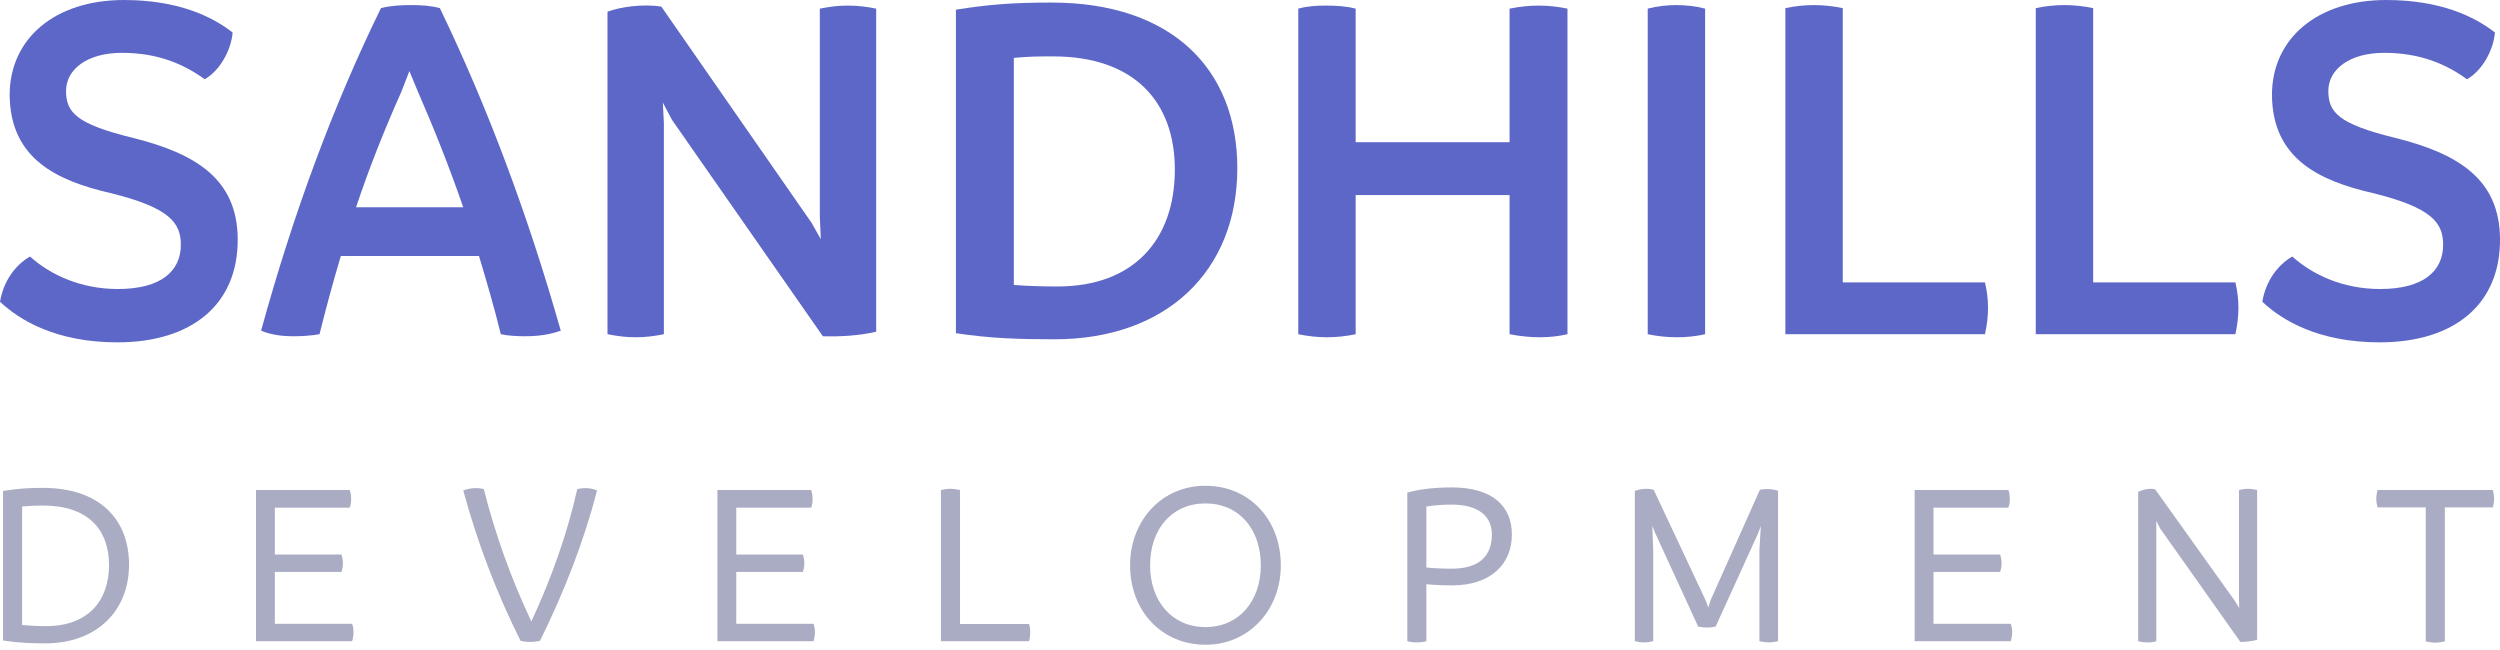
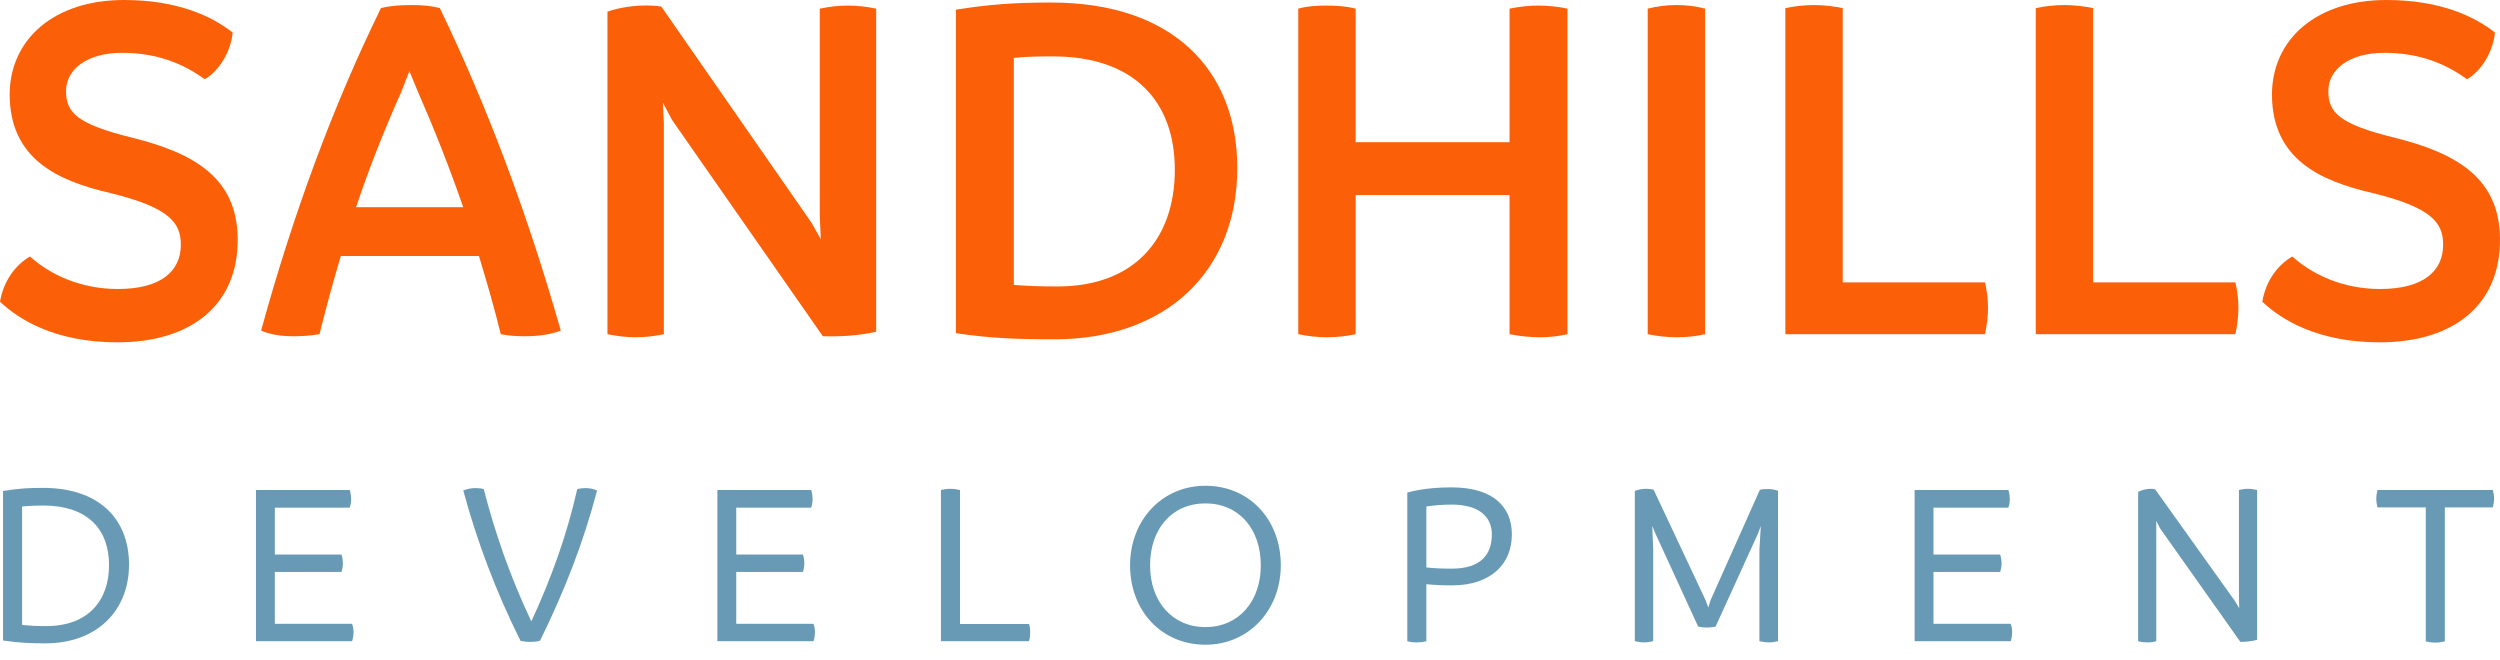
- <svg xmlns="http://www.w3.org/2000/svg" width="100%" height="100%" viewBox="0 0 300 78" version="1.1" xml:space="preserve" style="fill-rule:evenodd;clip-rule:evenodd;stroke-linejoin:round;stroke-miterlimit:2;">
-   <g id="SHD-logo" transform="matrix(1.66831,0,0,1.66831,-644.213,-609.822)">
-     <g transform="matrix(0.338839,0,0,0.338839,239.694,226.895)">
-       <path d="M441.364,512.723C438.314,512.723 436.514,512.823 432.864,513.373L432.864,545.123C436.564,545.673 439.014,545.723 441.864,545.723C452.814,545.723 459.614,538.773 459.614,529.023C459.614,519.273 453.214,512.723 441.364,512.723ZM442.014,542.073C439.964,542.073 438.514,541.973 436.914,541.823L436.914,516.673C438.664,516.523 439.914,516.473 441.364,516.473C450.964,516.473 455.364,521.623 455.364,529.123C455.364,536.723 450.864,542.073 442.014,542.073Z" style="fill:rgb(170,172,195);fill-rule:nonzero;" />
-       <path d="M506.964,541.573L490.564,541.573L490.564,530.573L504.714,530.573C504.914,529.923 505.014,529.373 505.014,528.723C505.014,528.123 504.914,527.523 504.714,526.873L490.564,526.873L490.564,516.923L506.464,516.923C506.664,516.373 506.764,515.773 506.764,515.123C506.764,514.473 506.664,513.723 506.464,513.173L486.564,513.173L486.564,545.273L506.964,545.273C507.164,544.673 507.264,543.973 507.264,543.323C507.264,542.723 507.164,542.123 506.964,541.573Z" style="fill:rgb(170,172,195);fill-rule:nonzero;" />
-       <path d="M556.514,512.773C556.014,512.773 555.414,512.823 554.764,512.973C552.664,522.323 549.364,531.723 545.014,541.073C540.614,531.773 537.314,522.373 534.914,512.973C534.314,512.823 533.714,512.773 533.164,512.773C532.164,512.773 531.364,512.973 530.564,513.273C533.464,523.973 537.414,534.573 542.714,545.173C543.464,545.373 544.064,545.423 544.764,545.423C545.464,545.423 546.164,545.373 546.864,545.173C552.114,534.523 556.214,523.923 558.964,513.273C558.264,512.973 557.464,512.773 556.514,512.773Z" style="fill:rgb(170,172,195);fill-rule:nonzero;" />
-       <path d="M604.914,541.573L588.514,541.573L588.514,530.573L602.664,530.573C602.864,529.923 602.964,529.373 602.964,528.723C602.964,528.123 602.864,527.523 602.664,526.873L588.514,526.873L588.514,516.923L604.414,516.923C604.614,516.373 604.714,515.773 604.714,515.123C604.714,514.473 604.614,513.723 604.414,513.173L584.514,513.173L584.514,545.273L604.914,545.273C605.114,544.673 605.214,543.973 605.214,543.323C605.214,542.723 605.114,542.123 604.914,541.573Z" style="fill:rgb(170,172,195);fill-rule:nonzero;" />
-       <path d="M650.664,541.623L636.014,541.623L636.014,513.173C635.314,513.023 634.614,512.923 633.914,512.923C633.264,512.923 632.664,513.023 631.964,513.173L631.964,545.273L650.664,545.273C650.864,544.573 650.914,543.923 650.914,543.323C650.914,542.773 650.864,542.223 650.664,541.623Z" style="fill:rgb(170,172,195);fill-rule:nonzero;" />
-       <path d="M688.114,546.023C697.414,546.023 704.114,538.573 704.114,529.173C704.114,519.423 697.414,512.273 688.114,512.273C678.814,512.273 672.114,519.673 672.114,529.173C672.114,538.823 678.814,546.023 688.114,546.023ZM688.114,542.273C681.014,542.273 676.364,536.773 676.364,529.173C676.364,521.423 681.014,516.023 688.114,516.023C695.214,516.023 699.864,521.423 699.864,529.173C699.864,536.773 695.214,542.273 688.114,542.273Z" style="fill:rgb(170,172,195);fill-rule:nonzero;" />
-       <path d="M740.414,512.623C736.364,512.623 733.314,513.073 730.964,513.723L730.964,545.273C731.664,545.473 732.264,545.523 732.964,545.523C733.664,545.523 734.314,545.473 735.014,545.273L735.014,533.173C736.514,533.323 738.264,533.423 740.464,533.423C748.814,533.423 753.164,528.773 753.164,522.623C753.164,516.623 749.064,512.623 740.414,512.623ZM740.414,529.873C738.164,529.873 736.414,529.773 735.014,529.623L735.014,516.673C736.664,516.423 738.564,516.273 740.364,516.273C746.064,516.273 748.914,518.723 748.914,522.623C748.914,526.923 746.514,529.873 740.414,529.873Z" style="fill:rgb(170,172,195);fill-rule:nonzero;" />
-       <path d="M807.464,512.973C806.714,512.973 806.314,513.023 805.814,513.123L795.364,536.523L794.864,538.123L794.264,536.523L783.264,513.123C782.714,512.973 782.214,512.923 781.714,512.923C780.664,512.923 779.914,513.123 779.264,513.373L779.264,545.273C780.014,545.423 780.564,545.523 781.214,545.523C781.814,545.523 782.514,545.423 783.164,545.273L783.164,525.823L782.964,520.823L783.614,522.373L792.714,542.173C793.464,542.323 794.014,542.373 794.564,542.373C795.114,542.373 795.714,542.323 796.414,542.173L805.364,522.523L806.014,520.823L805.714,525.823L805.714,545.273C806.464,545.423 807.064,545.523 807.714,545.523C808.364,545.523 808.964,545.423 809.664,545.273L809.664,513.323C808.914,513.073 808.164,512.973 807.464,512.973Z" style="fill:rgb(170,172,195);fill-rule:nonzero;" />
-       <path d="M859.064,541.573L842.664,541.573L842.664,530.573L856.814,530.573C857.014,529.923 857.114,529.373 857.114,528.723C857.114,528.123 857.014,527.523 856.814,526.873L842.664,526.873L842.664,516.923L858.564,516.923C858.764,516.373 858.864,515.773 858.864,515.123C858.864,514.473 858.764,513.723 858.564,513.173L838.664,513.173L838.664,545.273L859.064,545.273C859.264,544.673 859.364,543.973 859.364,543.323C859.364,542.723 859.264,542.123 859.064,541.573Z" style="fill:rgb(170,172,195);fill-rule:nonzero;" />
-       <path d="M909.414,512.923C908.714,512.923 908.264,513.023 907.514,513.173L907.514,536.073L907.564,538.273L906.714,536.823L889.714,513.023C888.364,512.723 886.864,513.173 886.114,513.573L886.114,545.273C886.814,545.473 887.414,545.523 888.064,545.523C888.764,545.523 889.264,545.473 889.964,545.273L889.964,519.723L890.764,521.323L907.814,545.423C908.964,545.423 910.364,545.273 911.364,544.973L911.364,513.173C910.714,513.023 910.064,512.923 909.414,512.923Z" style="fill:rgb(170,172,195);fill-rule:nonzero;" />
-       <path d="M961.664,515.023C961.664,514.373 961.564,513.823 961.414,513.173L936.914,513.173C936.764,513.823 936.664,514.373 936.664,515.023C936.664,515.623 936.764,516.223 936.914,516.873L947.164,516.873L947.164,545.323C947.864,545.473 948.514,545.573 949.164,545.573C949.864,545.573 950.514,545.473 951.214,545.323L951.214,516.873L961.414,516.873C961.564,516.223 961.664,515.623 961.664,515.023Z" style="fill:rgb(170,172,195);fill-rule:nonzero;" />
+ <svg xmlns="http://www.w3.org/2000/svg" width="100%" height="100%" viewBox="0 0 72 19" version="1.1" xml:space="preserve" style="fill-rule:evenodd;clip-rule:evenodd;stroke-linejoin:round;stroke-miterlimit:2;">
+   <g id="SHD-logo">
+     <g>
+       <path d="M1.24,14.051c-0.414,0 -0.658,0.013 -1.153,0.088l0,4.307c0.502,0.075 0.834,0.082 1.221,0.082c1.486,0 2.408,-0.943 2.408,-2.266c0,-1.323 -0.868,-2.211 -2.476,-2.211Zm0.088,3.981c-0.278,0 -0.475,-0.013 -0.692,-0.033l0,-3.413c0.238,-0.02 0.407,-0.027 0.604,-0.027c1.303,0 1.9,0.699 1.9,1.717c0,1.031 -0.611,1.756 -1.812,1.756Z" style="fill:#689ab5;fill-rule:nonzero;" />
+       <path d="M10.14,17.965l-2.225,0l0,-1.493l1.92,0c0.027,-0.088 0.04,-0.163 0.04,-0.251c0,-0.081 -0.013,-0.163 -0.04,-0.251l-1.92,0l0,-1.35l2.157,0c0.027,-0.074 0.041,-0.156 0.041,-0.244c0,-0.088 -0.014,-0.19 -0.041,-0.264l-2.7,0l0,4.355l2.768,0c0.027,-0.082 0.041,-0.177 0.041,-0.265c0,-0.081 -0.014,-0.163 -0.041,-0.237Z" style="fill:#689ab5;fill-rule:nonzero;" />
+       <path d="M16.862,14.057c-0.067,0 -0.149,0.007 -0.237,0.027c-0.285,1.269 -0.733,2.544 -1.323,3.813c-0.597,-1.262 -1.044,-2.537 -1.37,-3.813c-0.081,-0.02 -0.163,-0.027 -0.237,-0.027c-0.136,0 -0.245,0.027 -0.353,0.068c0.393,1.452 0.929,2.89 1.648,4.328c0.102,0.027 0.183,0.034 0.278,0.034c0.095,0 0.19,-0.007 0.285,-0.034c0.712,-1.445 1.269,-2.883 1.642,-4.328c-0.095,-0.041 -0.204,-0.068 -0.333,-0.068Z" style="fill:#689ab5;fill-rule:nonzero;" />
+       <path d="M23.429,17.965l-2.225,0l0,-1.493l1.92,0c0.027,-0.088 0.04,-0.163 0.04,-0.251c0,-0.081 -0.013,-0.163 -0.04,-0.251l-1.92,0l0,-1.35l2.157,0c0.027,-0.074 0.041,-0.156 0.041,-0.244c0,-0.088 -0.014,-0.19 -0.041,-0.264l-2.7,0l0,4.355l2.768,0c0.027,-0.082 0.041,-0.177 0.041,-0.265c0,-0.081 -0.014,-0.163 -0.041,-0.237Z" style="fill:#689ab5;fill-rule:nonzero;" />
+       <path d="M29.636,17.971l-1.988,0l0,-3.859c-0.095,-0.021 -0.19,-0.034 -0.285,-0.034c-0.088,0 -0.169,0.013 -0.264,0.034l0,4.355l2.537,0c0.027,-0.095 0.034,-0.184 0.034,-0.265c0,-0.075 -0.007,-0.149 -0.034,-0.231Z" style="fill:#689ab5;fill-rule:nonzero;" />
+       <path d="M34.716,18.568c1.262,0 2.171,-1.01 2.171,-2.286c0,-1.322 -0.909,-2.292 -2.171,-2.292c-1.261,0 -2.17,1.003 -2.17,2.292c0,1.31 0.909,2.286 2.17,2.286Zm0,-0.508c-0.963,0 -1.594,-0.747 -1.594,-1.778c0,-1.051 0.631,-1.784 1.594,-1.784c0.964,0 1.595,0.733 1.595,1.784c0,1.031 -0.631,1.778 -1.595,1.778Z" style="fill:#689ab5;fill-rule:nonzero;" />
+       <path d="M41.812,14.037c-0.55,0 -0.963,0.061 -1.282,0.149l0,4.281c0.095,0.027 0.176,0.034 0.271,0.034c0.095,0 0.183,-0.007 0.278,-0.034l0,-1.642c0.204,0.02 0.441,0.034 0.74,0.034c1.133,0 1.723,-0.631 1.723,-1.465c0,-0.814 -0.557,-1.357 -1.73,-1.357Zm0,2.34c-0.305,0 -0.543,-0.013 -0.733,-0.034l0,-1.757c0.224,-0.033 0.482,-0.054 0.726,-0.054c0.773,0 1.16,0.333 1.16,0.862c0,0.583 -0.325,0.983 -1.153,0.983Z" style="fill:#689ab5;fill-rule:nonzero;" />
+       <path d="M50.909,14.084c-0.102,0 -0.156,0.007 -0.224,0.021l-1.418,3.174l-0.068,0.218l-0.081,-0.218l-1.493,-3.174c-0.074,-0.021 -0.142,-0.027 -0.21,-0.027c-0.142,0 -0.244,0.027 -0.332,0.061l0,4.328c0.101,0.02 0.176,0.034 0.264,0.034c0.082,0 0.177,-0.014 0.265,-0.034l0,-2.639l-0.027,-0.679l0.088,0.211l1.234,2.686c0.102,0.02 0.177,0.027 0.251,0.027c0.075,0 0.156,-0.007 0.251,-0.027l1.215,-2.666l0.088,-0.231l-0.041,0.679l0,2.639c0.102,0.02 0.183,0.034 0.271,0.034c0.089,0 0.17,-0.014 0.265,-0.034l0,-4.335c-0.102,-0.034 -0.203,-0.048 -0.298,-0.048Z" style="fill:#689ab5;fill-rule:nonzero;" />
+       <path d="M57.909,17.965l-2.225,0l0,-1.493l1.92,0c0.027,-0.088 0.041,-0.163 0.041,-0.251c0,-0.081 -0.014,-0.163 -0.041,-0.251l-1.92,0l0,-1.35l2.157,0c0.027,-0.074 0.041,-0.156 0.041,-0.244c0,-0.088 -0.014,-0.19 -0.041,-0.264l-2.7,0l0,4.355l2.768,0c0.027,-0.082 0.041,-0.177 0.041,-0.265c0,-0.081 -0.014,-0.163 -0.041,-0.237Z" style="fill:#689ab5;fill-rule:nonzero;" />
+       <path d="M64.74,14.078c-0.095,0 -0.156,0.013 -0.258,0.034l0,3.106l0.007,0.299l-0.115,-0.197l-2.307,-3.229c-0.183,-0.04 -0.386,0.021 -0.488,0.075l0,4.301c0.095,0.027 0.176,0.034 0.264,0.034c0.095,0 0.163,-0.007 0.258,-0.034l0,-3.467l0.109,0.217l2.313,3.27c0.156,0 0.346,-0.02 0.482,-0.061l0,-4.314c-0.089,-0.021 -0.177,-0.034 -0.265,-0.034Z" style="fill:#689ab5;fill-rule:nonzero;" />
+       <path d="M71.829,14.363c0,-0.089 -0.014,-0.163 -0.034,-0.251l-3.324,0c-0.02,0.088 -0.034,0.162 -0.034,0.251c0,0.081 0.014,0.162 0.034,0.251l1.391,0l0,3.859c0.094,0.021 0.183,0.034 0.271,0.034c0.095,0 0.183,-0.013 0.278,-0.034l0,-3.859l1.384,0c0.02,-0.089 0.034,-0.17 0.034,-0.251Z" style="fill:#689ab5;fill-rule:nonzero;" />
    </g>
-     <g transform="matrix(0.73069,0,0,0.73069,110.485,100.157)">
-       <path d="M388.814,396.886C396.114,396.886 400.714,393.186 400.664,386.686C400.614,380.786 396.514,378.286 390.264,376.736C384.764,375.386 383.764,374.236 383.764,372.136C383.764,370.036 385.814,368.386 389.264,368.386C392.864,368.386 395.414,369.536 397.414,370.986C398.914,370.136 400.014,368.136 400.164,366.386C398.114,364.786 394.764,363.186 389.464,363.186C382.664,363.186 378.214,366.986 378.214,372.536C378.264,378.886 382.964,380.986 388.114,382.186C394.064,383.636 395.064,385.186 395.064,387.286C395.064,389.836 393.164,391.636 388.864,391.636C385.214,391.636 382.214,390.236 380.214,388.436C378.764,389.286 377.614,390.836 377.264,392.886C379.164,394.686 382.764,396.886 388.814,396.886Z" style="fill:rgb(93,103,199);fill-rule:nonzero;" />
-       <path d="M420.564,363.986C419.614,363.736 418.764,363.686 417.714,363.686C416.764,363.686 415.714,363.736 414.764,363.986C410.014,373.686 406.114,384.286 402.964,395.736C403.914,396.136 404.964,396.286 406.164,396.286C406.964,396.286 407.814,396.236 408.714,396.086C409.364,393.486 410.064,390.886 410.814,388.386L424.414,388.386C425.164,390.886 425.914,393.436 426.564,396.086C427.264,396.236 428.164,396.286 428.914,396.286C430.214,396.286 431.364,396.136 432.464,395.736C429.214,384.286 425.264,373.736 420.564,363.986ZM412.314,383.586C413.614,379.686 415.114,375.936 416.764,372.236L417.564,370.186L418.414,372.236C420.014,375.886 421.514,379.686 422.864,383.586L412.314,383.586Z" style="fill:rgb(93,103,199);fill-rule:nonzero;" />
-       <path d="M460.714,363.736C459.714,363.736 459.014,363.836 457.964,364.036L457.964,384.486L458.064,386.736L457.164,385.136L442.364,363.836C440.514,363.536 438.264,363.886 437.064,364.336L437.064,396.086C438.114,396.286 438.914,396.386 439.814,396.386C440.764,396.386 441.614,396.286 442.614,396.086L442.614,375.286L442.514,373.286L443.414,374.986L458.264,396.286C459.914,396.336 461.864,396.236 463.514,395.836L463.514,364.036C462.564,363.836 461.664,363.736 460.714,363.736Z" style="fill:rgb(93,103,199);fill-rule:nonzero;" />
-       <path d="M480.764,363.436C476.964,363.436 474.514,363.636 471.364,364.136L471.364,395.986C474.714,396.486 477.414,396.586 481.064,396.586C492.064,396.586 499.064,389.886 499.064,379.736C499.064,369.986 492.614,363.436 480.764,363.436ZM481.364,391.386C479.764,391.386 478.364,391.336 477.064,391.236L477.064,368.886C478.514,368.736 479.714,368.736 480.914,368.736C488.964,368.736 492.914,373.236 492.914,379.886C492.914,386.736 488.914,391.386 481.364,391.386Z" style="fill:rgb(93,103,199);fill-rule:nonzero;" />
-       <path d="M528.714,363.736C527.764,363.736 526.864,363.836 525.864,364.036L525.864,377.186L510.714,377.186L510.714,364.036C509.764,363.786 508.764,363.736 507.764,363.736C506.864,363.736 505.964,363.786 505.064,364.036L505.064,396.086C506.064,396.286 506.964,396.386 507.864,396.386C508.814,396.386 509.764,396.286 510.714,396.086L510.714,382.386L525.864,382.386L525.864,396.086C526.914,396.286 527.914,396.386 528.864,396.386C529.814,396.386 530.664,396.286 531.564,396.086L531.564,364.036C530.614,363.836 529.664,363.736 528.714,363.736Z" style="fill:rgb(93,103,199);fill-rule:nonzero;" />
-       <path d="M542.364,396.386C543.314,396.386 544.214,396.286 545.114,396.086L545.114,364.036C544.164,363.786 543.214,363.686 542.264,363.686C541.364,363.686 540.414,363.786 539.464,364.036L539.464,396.086C540.464,396.286 541.364,396.386 542.364,396.386Z" style="fill:rgb(93,103,199);fill-rule:nonzero;" />
-       <path d="M572.664,390.986L558.664,390.986L558.664,363.986C557.714,363.786 556.764,363.686 555.814,363.686C554.864,363.686 553.964,363.786 553.014,363.986L553.014,396.086L572.664,396.086C572.864,395.186 572.964,394.286 572.964,393.486C572.964,392.636 572.864,391.836 572.664,390.986Z" style="fill:rgb(93,103,199);fill-rule:nonzero;" />
-       <path d="M597.314,390.986L583.314,390.986L583.314,363.986C582.364,363.786 581.414,363.686 580.464,363.686C579.514,363.686 578.614,363.786 577.664,363.986L577.664,396.086L597.314,396.086C597.514,395.186 597.614,394.286 597.614,393.486C597.614,392.636 597.514,391.836 597.314,390.986Z" style="fill:rgb(93,103,199);fill-rule:nonzero;" />
-       <path d="M611.514,396.886C618.814,396.886 623.414,393.186 623.364,386.686C623.314,380.786 619.214,378.286 612.964,376.736C607.464,375.386 606.464,374.236 606.464,372.136C606.464,370.036 608.514,368.386 611.964,368.386C615.564,368.386 618.114,369.536 620.114,370.986C621.614,370.136 622.714,368.136 622.864,366.386C620.814,364.786 617.464,363.186 612.164,363.186C605.364,363.186 600.914,366.986 600.914,372.536C600.964,378.886 605.664,380.986 610.814,382.186C616.764,383.636 617.764,385.186 617.764,387.286C617.764,389.836 615.864,391.636 611.564,391.636C607.914,391.636 604.914,390.236 602.914,388.436C601.464,389.286 600.314,390.836 599.964,392.886C601.864,394.686 605.464,396.886 611.514,396.886Z" style="fill:rgb(93,103,199);fill-rule:nonzero;" />
+     <g>
+       <path d="M3.379,9.859c2.136,0 3.482,-1.082 3.467,-2.984c-0.015,-1.726 -1.214,-2.457 -3.043,-2.911c-1.609,-0.395 -1.901,-0.731 -1.901,-1.346c0,-0.614 0.599,-1.097 1.609,-1.097c1.053,0 1.799,0.337 2.384,0.761c0.439,-0.249 0.761,-0.834 0.805,-1.346c-0.6,-0.468 -1.58,-0.936 -3.131,-0.936c-1.989,0 -3.291,1.112 -3.291,2.735c0.015,1.858 1.39,2.473 2.896,2.824c1.741,0.424 2.034,0.877 2.034,1.492c0,0.746 -0.556,1.272 -1.814,1.272c-1.068,0 -1.946,-0.409 -2.531,-0.936c-0.424,0.249 -0.761,0.702 -0.863,1.302c0.556,0.527 1.609,1.17 3.379,1.17Z" style="fill:#fb5f07;fill-rule:nonzero;" />
+       <path d="M12.668,0.234c-0.278,-0.073 -0.527,-0.088 -0.834,-0.088c-0.278,0 -0.585,0.015 -0.863,0.088c-1.39,2.838 -2.531,5.939 -3.452,9.289c0.278,0.117 0.585,0.161 0.936,0.161c0.234,0 0.483,-0.015 0.746,-0.059c0.19,-0.76 0.395,-1.521 0.615,-2.252l3.978,0c0.22,0.731 0.439,1.477 0.629,2.252c0.205,0.044 0.468,0.059 0.688,0.059c0.38,0 0.717,-0.044 1.039,-0.161c-0.951,-3.35 -2.107,-6.436 -3.482,-9.289Zm-2.414,5.734c0.381,-1.141 0.82,-2.238 1.302,-3.32l0.234,-0.6l0.249,0.6c0.468,1.068 0.907,2.179 1.302,3.32l-3.087,0Z" style="fill:#fb5f07;fill-rule:nonzero;" />
+       <path d="M24.414,0.161c-0.292,0 -0.497,0.029 -0.804,0.088l0,5.983l0.029,0.658l-0.263,-0.468l-4.33,-6.232c-0.541,-0.088 -1.2,0.015 -1.551,0.146l0,9.289c0.307,0.059 0.542,0.088 0.805,0.088c0.278,0 0.526,-0.029 0.819,-0.088l0,-6.085l-0.029,-0.585l0.263,0.497l4.345,6.232c0.482,0.014 1.053,-0.015 1.536,-0.132l0,-9.303c-0.278,-0.059 -0.542,-0.088 -0.82,-0.088Z" style="fill:#fb5f07;fill-rule:nonzero;" />
+       <path d="M30.28,0.073c-1.111,0 -1.828,0.059 -2.75,0.205l0,9.318c0.98,0.146 1.77,0.176 2.838,0.176c3.218,0 5.266,-1.961 5.266,-4.93c0,-2.853 -1.887,-4.769 -5.354,-4.769Zm0.176,8.177c-0.468,0 -0.878,-0.014 -1.258,-0.044l0,-6.538c0.424,-0.044 0.775,-0.044 1.126,-0.044c2.355,0 3.511,1.316 3.511,3.262c0,2.004 -1.17,3.364 -3.379,3.364Z" style="fill:#fb5f07;fill-rule:nonzero;" />
+       <path d="M44.309,0.161c-0.278,0 -0.541,0.029 -0.834,0.088l0,3.847l-4.432,0l0,-3.847c-0.278,-0.073 -0.571,-0.088 -0.863,-0.088c-0.264,0 -0.527,0.015 -0.79,0.088l0,9.376c0.292,0.059 0.555,0.088 0.819,0.088c0.278,0 0.556,-0.029 0.834,-0.088l0,-4.008l4.432,0l0,4.008c0.307,0.059 0.6,0.088 0.878,0.088c0.278,0 0.526,-0.029 0.79,-0.088l0,-9.376c-0.278,-0.059 -0.556,-0.088 -0.834,-0.088Z" style="fill:#fb5f07;fill-rule:nonzero;" />
+       <path d="M48.302,9.713c0.278,0 0.541,-0.029 0.805,-0.088l0,-9.376c-0.278,-0.073 -0.556,-0.103 -0.834,-0.103c-0.263,0 -0.541,0.03 -0.819,0.103l0,9.376c0.292,0.059 0.556,0.088 0.848,0.088Z" style="fill:#fb5f07;fill-rule:nonzero;" />
+       <path d="M57.167,8.133l-4.096,0l0,-7.899c-0.278,-0.058 -0.556,-0.088 -0.834,-0.088c-0.278,0 -0.541,0.03 -0.819,0.088l0,9.391l5.749,0c0.058,-0.263 0.088,-0.526 0.088,-0.76c0,-0.249 -0.03,-0.483 -0.088,-0.732Z" style="fill:#fb5f07;fill-rule:nonzero;" />
+       <path d="M64.379,8.133l-4.096,0l0,-7.899c-0.278,-0.058 -0.556,-0.088 -0.834,-0.088c-0.278,0 -0.541,0.03 -0.819,0.088l0,9.391l5.749,0c0.058,-0.263 0.087,-0.526 0.087,-0.76c0,-0.249 -0.029,-0.483 -0.087,-0.732Z" style="fill:#fb5f07;fill-rule:nonzero;" />
+       <path d="M68.533,9.859c2.136,0 3.482,-1.082 3.467,-2.984c-0.015,-1.726 -1.214,-2.457 -3.043,-2.911c-1.609,-0.395 -1.901,-0.731 -1.901,-1.346c0,-0.614 0.599,-1.097 1.609,-1.097c1.053,0 1.799,0.337 2.384,0.761c0.439,-0.249 0.761,-0.834 0.805,-1.346c-0.6,-0.468 -1.58,-0.936 -3.131,-0.936c-1.989,0 -3.291,1.112 -3.291,2.735c0.014,1.858 1.39,2.473 2.896,2.824c1.741,0.424 2.034,0.877 2.034,1.492c0,0.746 -0.556,1.272 -1.814,1.272c-1.068,0 -1.946,-0.409 -2.531,-0.936c-0.424,0.249 -0.761,0.702 -0.863,1.302c0.556,0.527 1.609,1.17 3.379,1.17Z" style="fill:#fb5f07;fill-rule:nonzero;" />
    </g>
  </g>
</svg>
